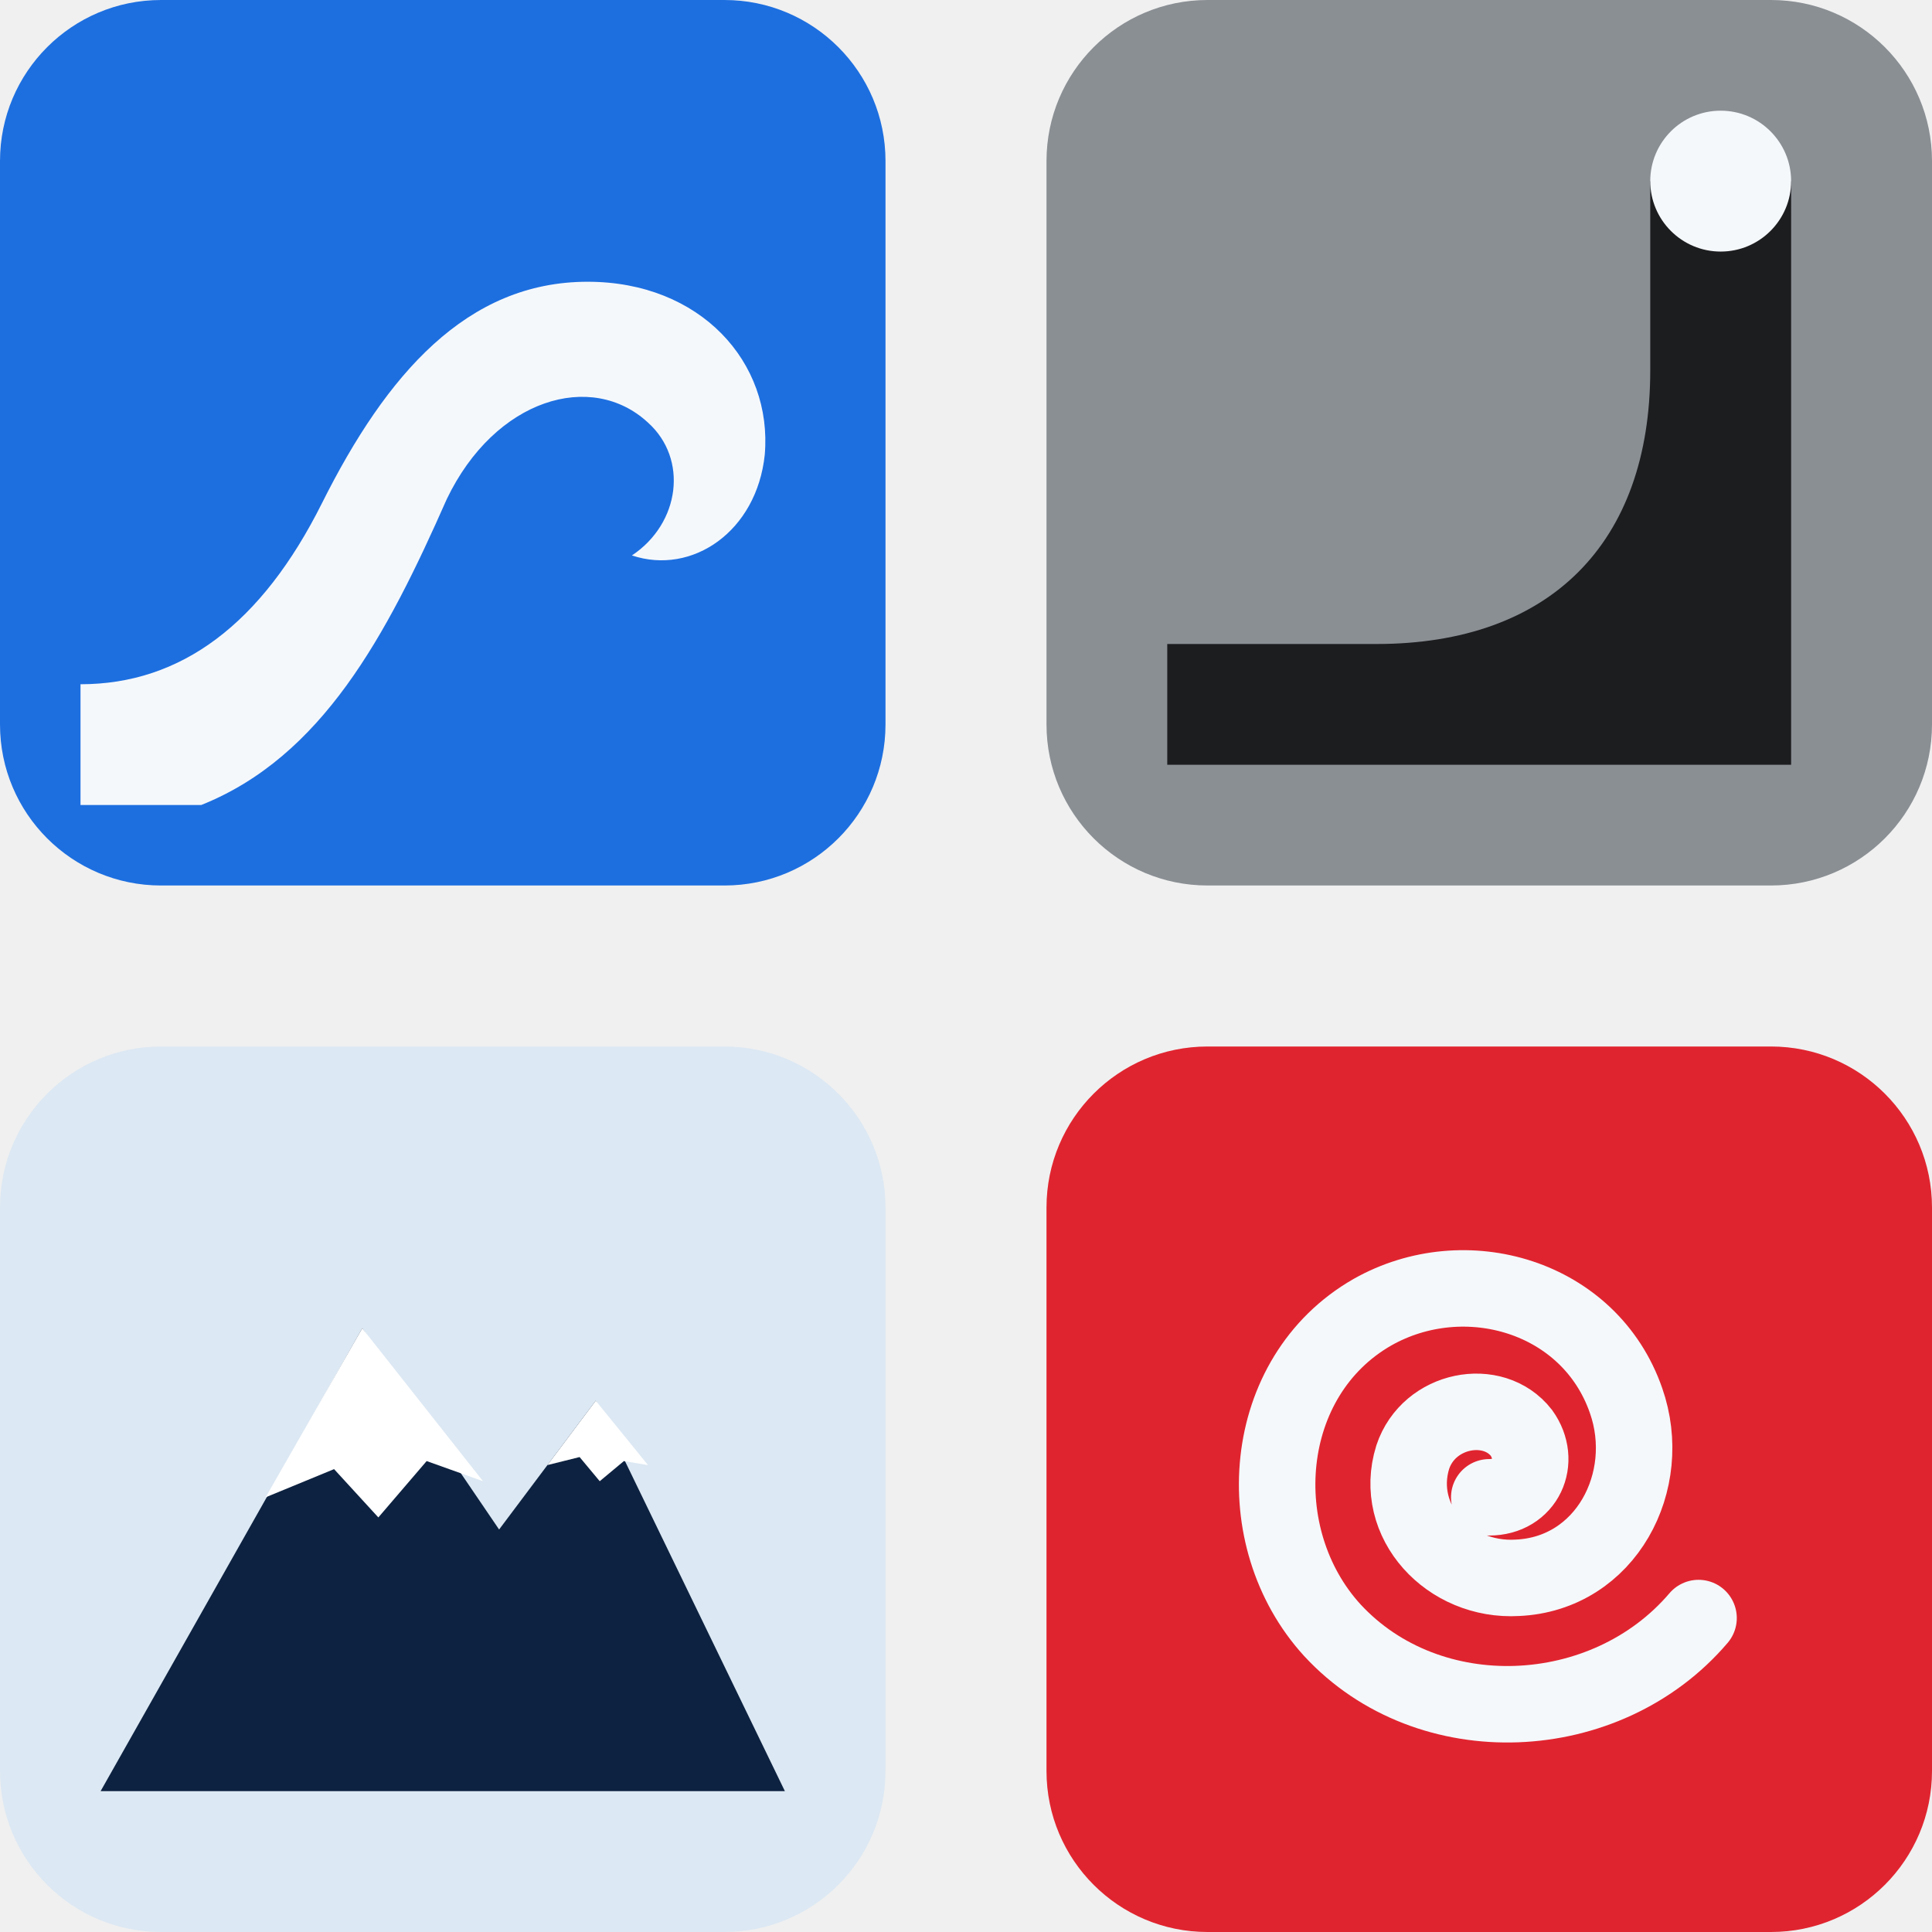
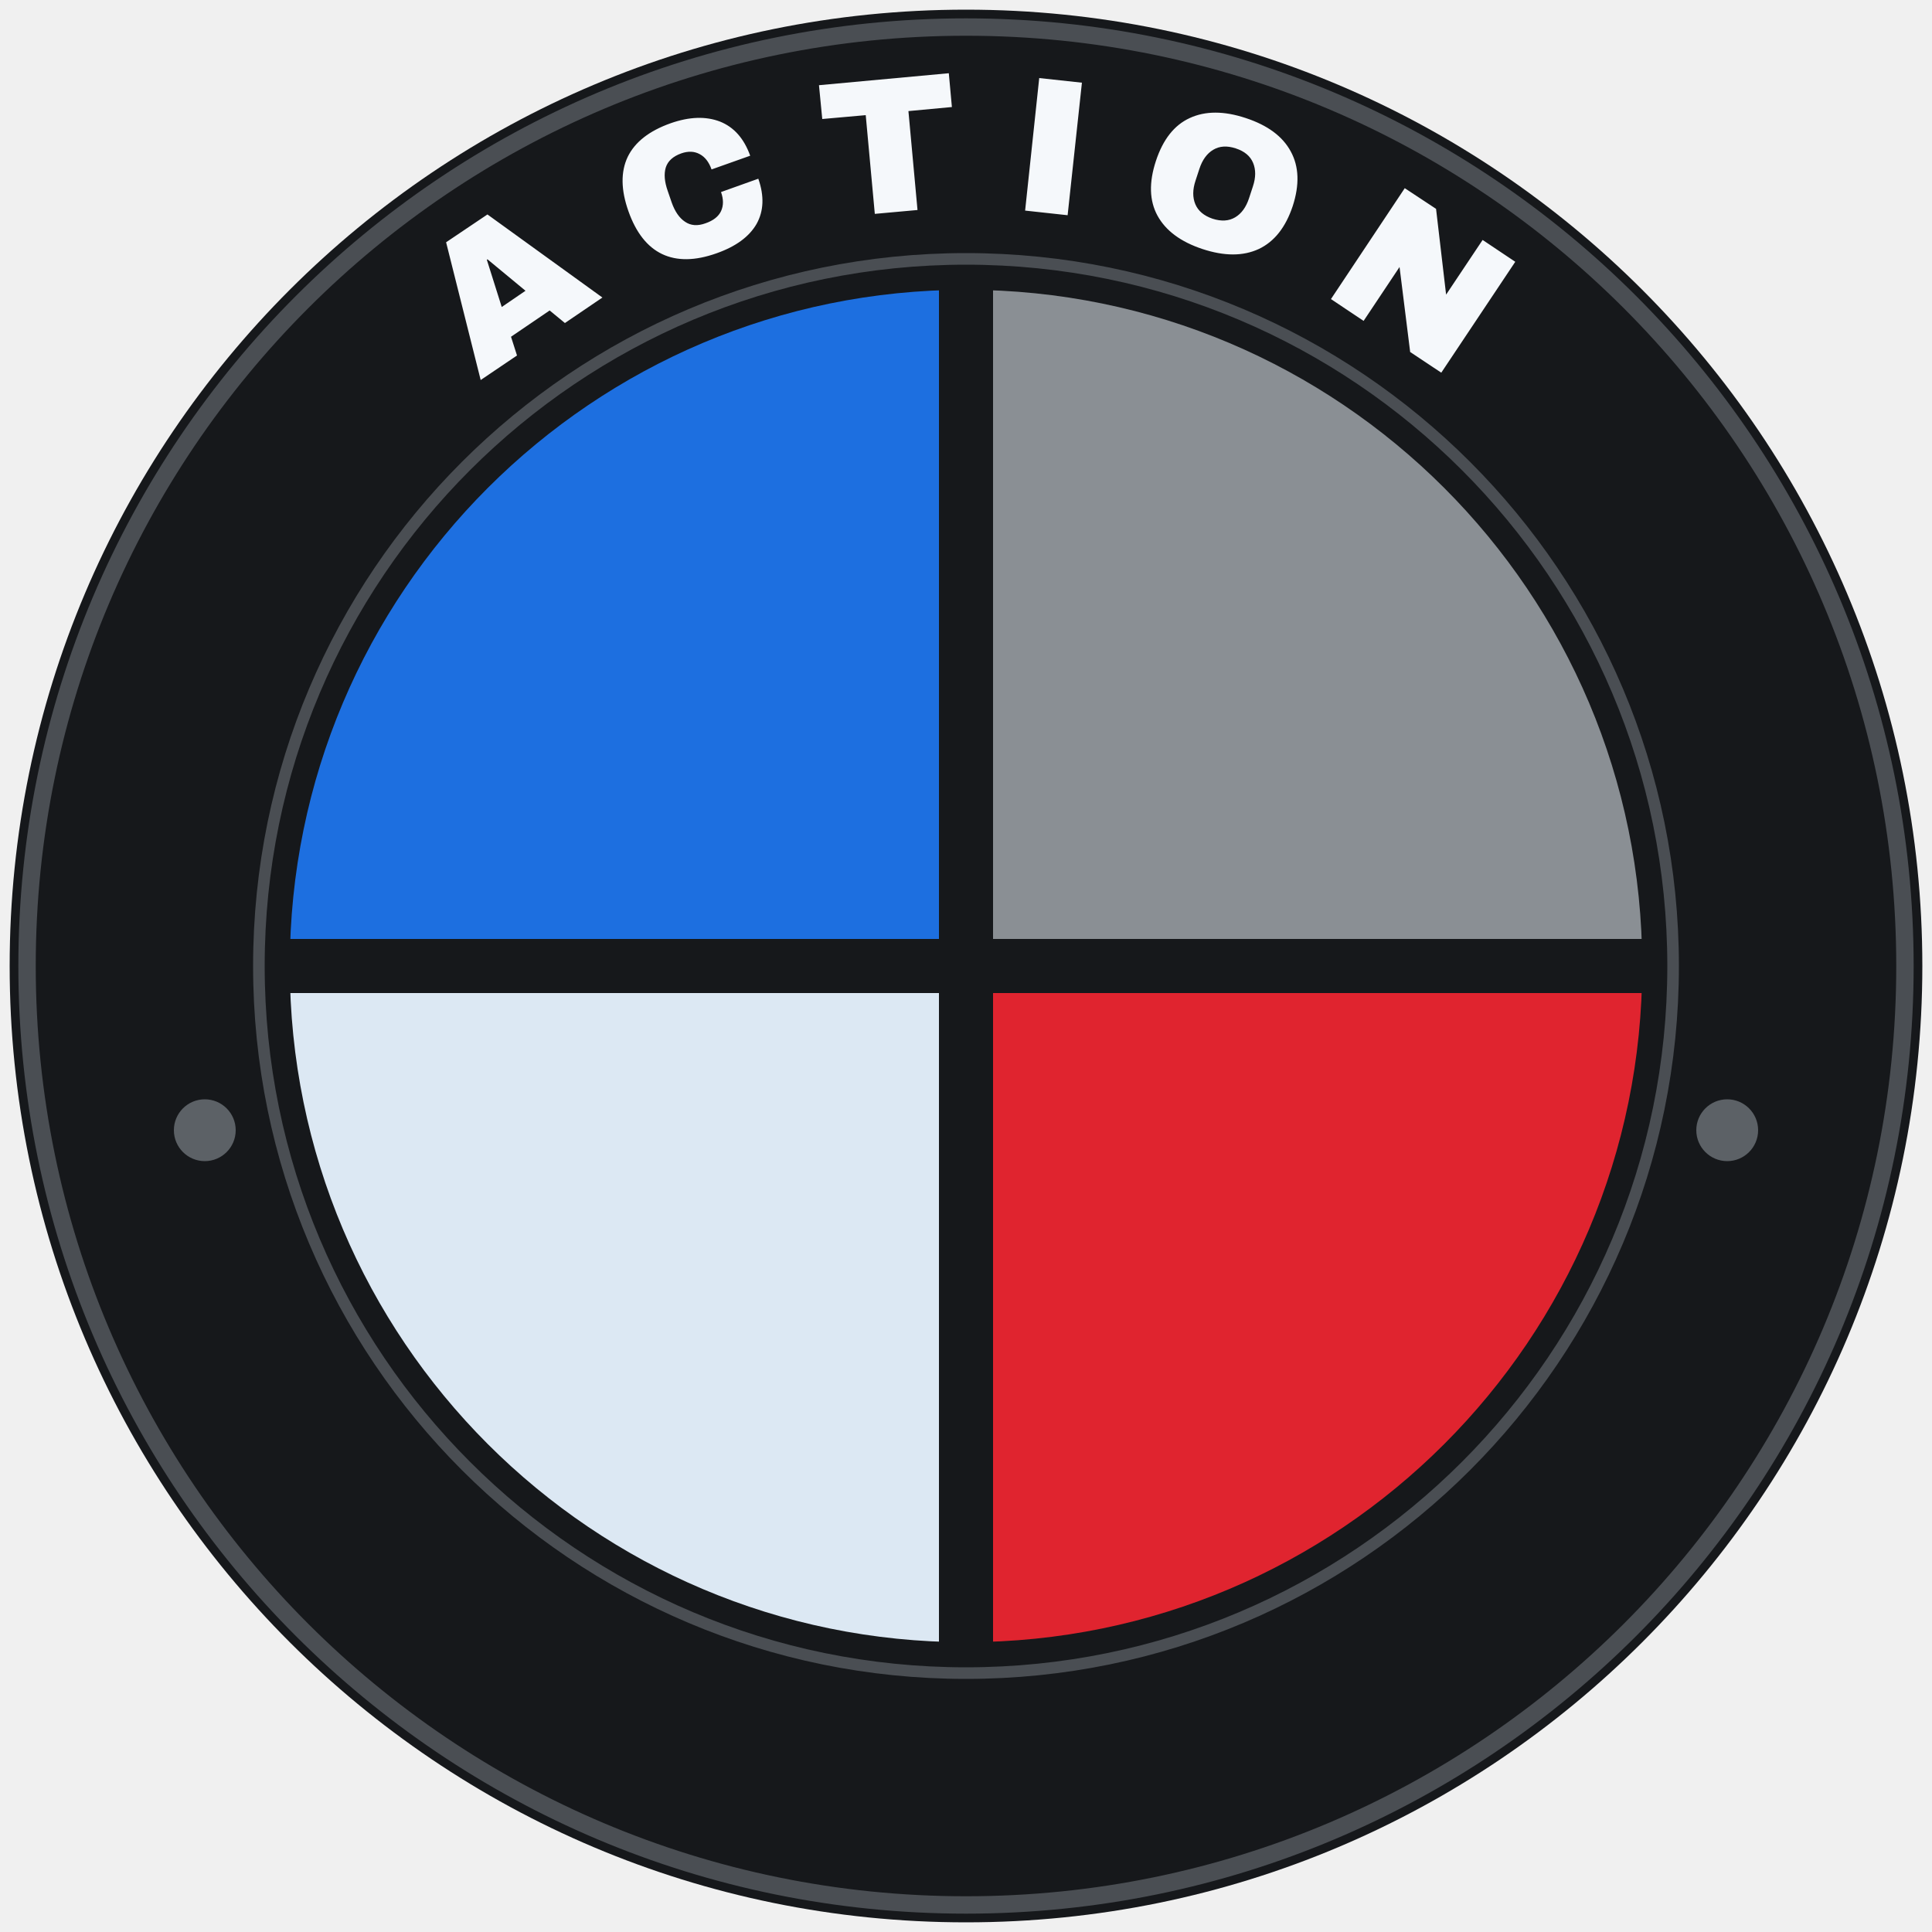
- <svg xmlns="http://www.w3.org/2000/svg" width="512" height="512" viewBox="0 0 48 48" role="img" aria-label="Elementaction">
-   <g transform="translate(0 0)">
-     <rect width="22" height="22" rx="4" fill="#1d6fe0" />
-     <path d="M2 17c2.5 0 4.5-1.5 6-4.5C9.6 9.3 11.6 7 14.6 7c2.8 0 4.6 2 4.4 4.3-.2 1.9-1.8 3-3.3 2.5 1.2-.8 1.4-2.4.4-3.3-1.4-1.3-3.8-.6-5 1.9C9.6 15.8 8 18.8 5 20H2z" fill="#f5f8fb" />
-   </g>
-   <g transform="translate(26 0)">
-     <rect width="22" height="22" rx="4" fill="#8a8f94" />
-     <path d="M3 19v-3h5.2c4.3 0 6.8-2.5 6.8-6.8V4.5h3.5V19z" fill="#1c1d1f" />
-     <circle cx="16.75" cy="4.5" r="1.75" fill="#f5f8fb" />
-   </g>
-   <g transform="translate(0 26)">
-     <rect width="22" height="22" rx="4" fill="#dce8f3" />
-     <path d="M2.5 18.5 9 7l3.4 5 2.4-3.2 4.7 9.7z" fill="#0d2240" />
-     <path d="M9 7 6.6 11.2l1.7-.7 1.1 1.2 1.2-1.4 1.4.5z" fill="#ffffff" />
-     <path d="M14.8 8.8 13.6 10.4l.8-.2.5.6.6-.5.6.1z" fill="#ffffff" />
-   </g>
-   <g transform="translate(26 26)">
-     <rect width="22" height="22" rx="4" fill="#e0242f" />
-     <path d="M11 11.2c.9 0 1.3-.9.8-1.6-.7-.9-2.3-.6-2.7.6-.5 1.6.9 3.1 2.6 3 2.2-.1 3.4-2.4 2.7-4.4-.9-2.6-4-3.5-6.3-2.2-2.8 1.6-3.1 5.6-1 7.9 2.4 2.6 6.8 2.4 9.1-.3" fill="none" stroke="#f5f8fb" stroke-width="1.9" stroke-linecap="round" />
-   </g>
+ <svg xmlns="http://www.w3.org/2000/svg" width="512" height="512" viewBox="0 0 100 100" role="img" aria-label="Elementaction">
+   <circle cx="50" cy="50" r="49.5" fill="#16181b" />
+   <circle cx="50" cy="50" r="48.6" fill="none" stroke="#4a4e53" stroke-width=".9" />
+   <circle cx="50" cy="50" r="36.6" fill="none" stroke="#4a4e53" stroke-width=".6" />
+   <path d="M29.24 16.72 28.45 16.07 26.45 17.43 26.76 18.4 24.88 19.67 23.09 12.54 25.23 11.1 31.18 15.4ZM25.97 15.89 27.2 15.05 25.23 13.42 25.2 13.45Z M38.83 8.06 36.83 8.77Q36.63 8.2 36.22 7.98Q35.8 7.75 35.26 7.94Q34.62 8.17 34.46 8.67Q34.31 9.17 34.56 9.88L34.77 10.49Q35.02 11.19 35.46 11.48Q35.9 11.78 36.51 11.56Q37.12 11.35 37.32 10.93Q37.52 10.5 37.32 9.94L39.25 9.25Q39.72 10.59 39.16 11.59Q38.59 12.58 37.09 13.11Q35.43 13.7 34.27 13.15Q33.12 12.6 32.53 10.94Q31.94 9.28 32.49 8.12Q33.05 6.97 34.71 6.38Q36.16 5.87 37.26 6.29Q38.35 6.72 38.83 8.06Z M47.02 5.75 47.49 10.87 45.28 11.07 44.81 5.96 42.56 6.16 42.39 4.41 49.11 3.79 49.27 5.54Z M53.06 10.9 53.79 4.04 56 4.28 55.26 11.14Z M66.91 10.67Q66.36 12.32 65.15 12.89Q63.94 13.45 62.24 12.89Q60.55 12.33 59.91 11.16Q59.28 10 59.83 8.33Q60.38 6.66 61.58 6.11Q62.79 5.55 64.48 6.11Q66.18 6.67 66.81 7.84Q67.45 9.01 66.91 10.67ZM62.08 8.74 61.88 9.35Q61.65 10.04 61.87 10.57Q62.09 11.09 62.76 11.32Q63.44 11.54 63.93 11.25Q64.42 10.96 64.65 10.26L64.85 9.65Q65.08 8.96 64.86 8.43Q64.64 7.9 63.96 7.68Q63.29 7.46 62.8 7.75Q62.31 8.04 62.08 8.74Z M72.99 18.22 72.44 13.82 70.58 16.61 68.89 15.48 72.71 9.74 74.33 10.81 74.85 15.25 76.74 12.42 78.43 13.55 74.6 19.29Z" fill="#f5f8fb" />
+   <circle cx="10.6" cy="58.5" r="1.6" fill="#5c6166" />
+   <circle cx="89.4" cy="58.5" r="1.6" fill="#5c6166" />
+   <path d="M50 50V15A35 35 0 0 0 15 50z" fill="#1d6fe0" />
+   <path d="M50 50V15A35 35 0 0 1 85 50z" fill="#8a8f94" />
+   <path d="M50 50H15A35 35 0 0 0 50 85z" fill="#dce8f3" />
+   <path d="M50 50H85A35 35 0 0 1 50 85z" fill="#e0242f" />
+   <rect x="48.6" y="14" width="2.8" height="72" fill="#16181b" />
+   <rect x="14" y="48.6" width="72" height="2.8" fill="#16181b" />
</svg>
